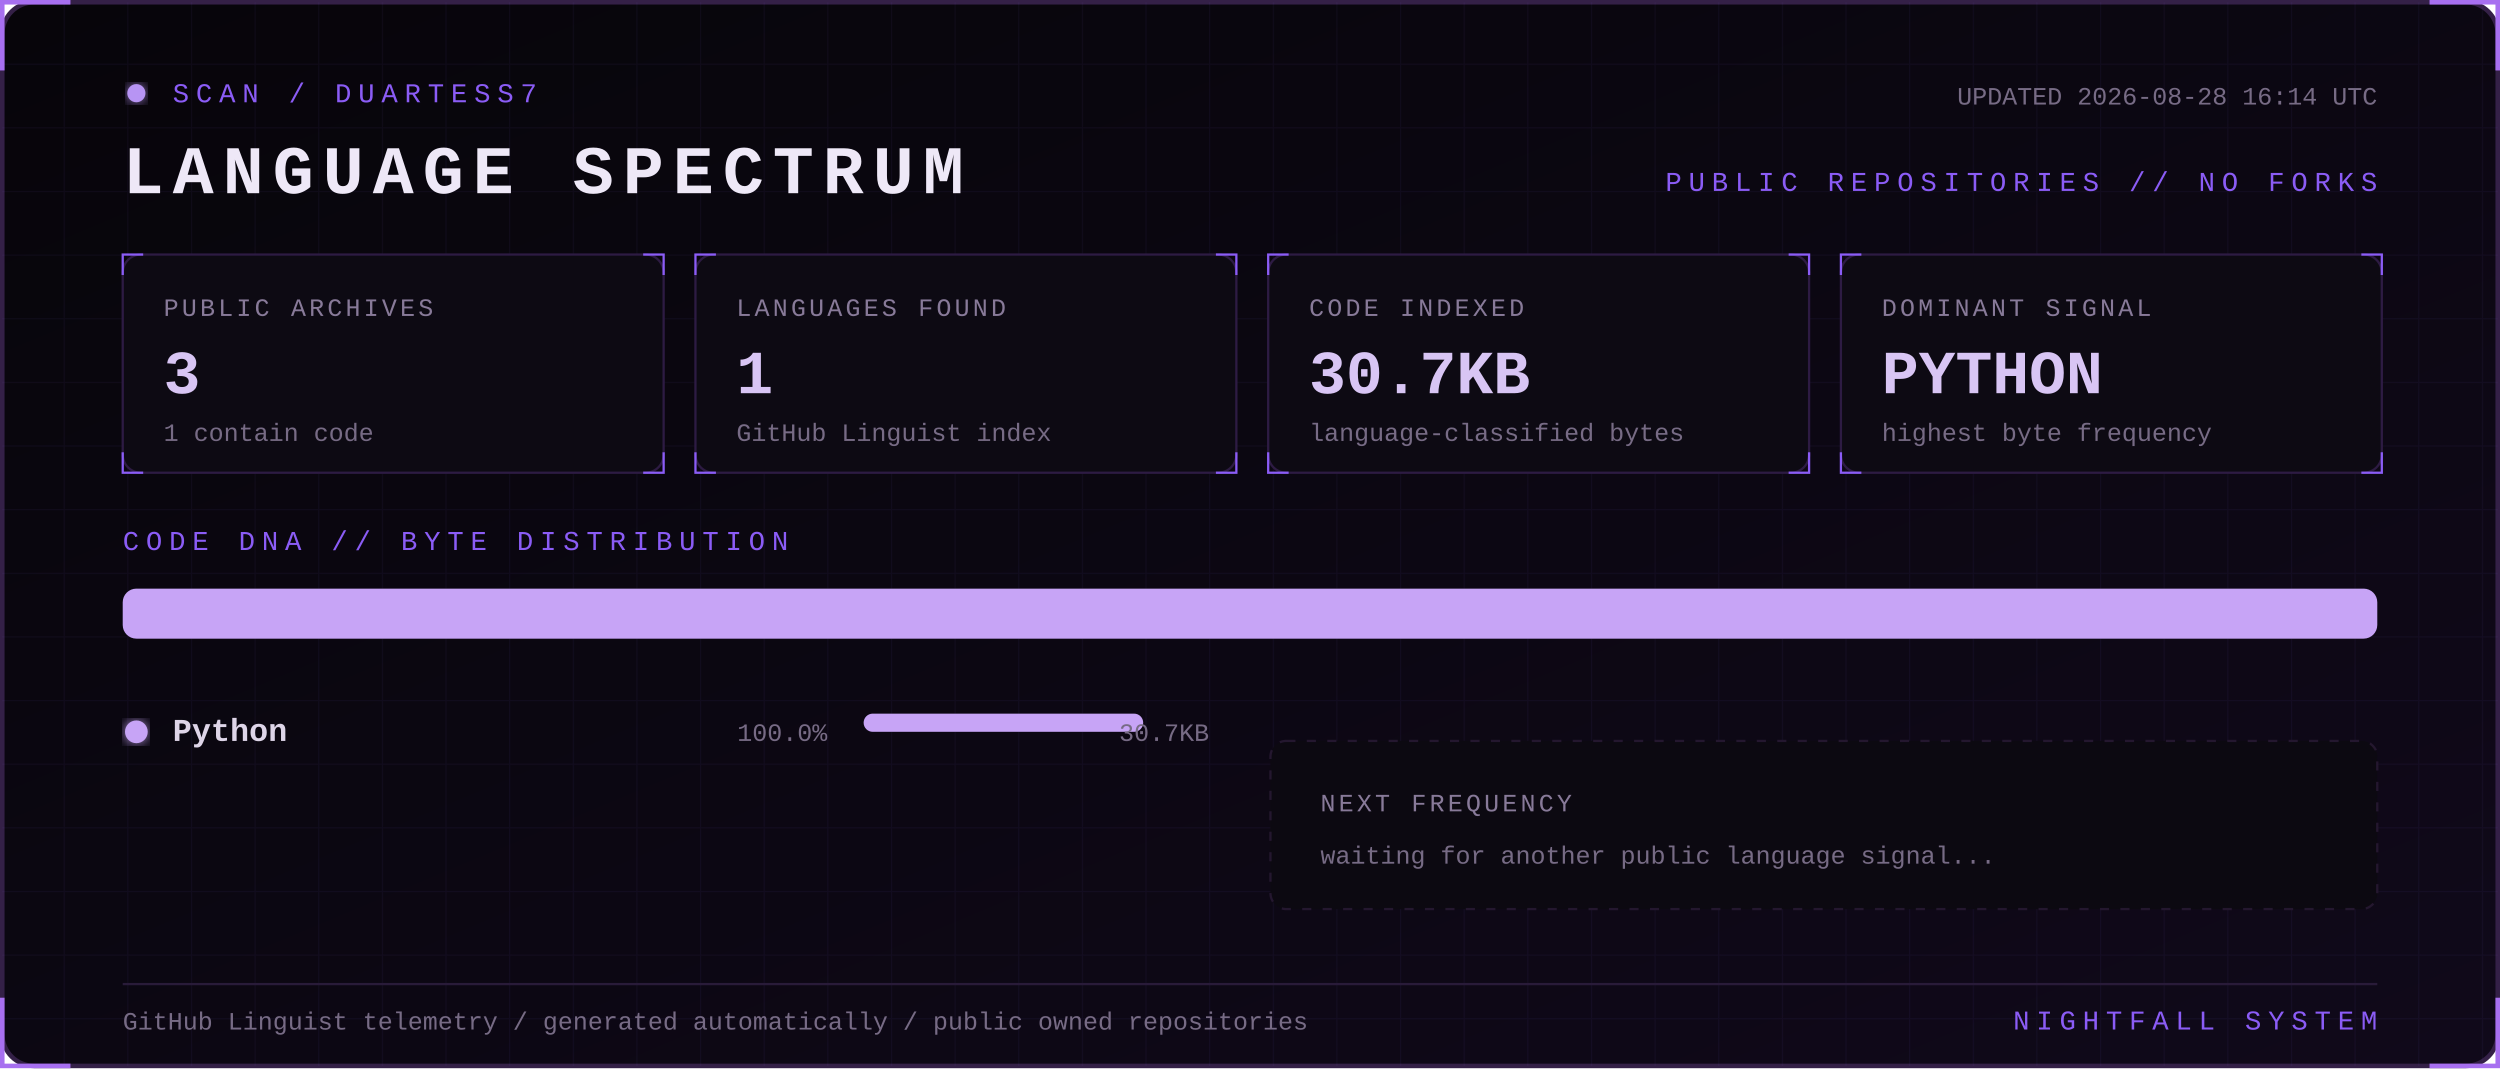
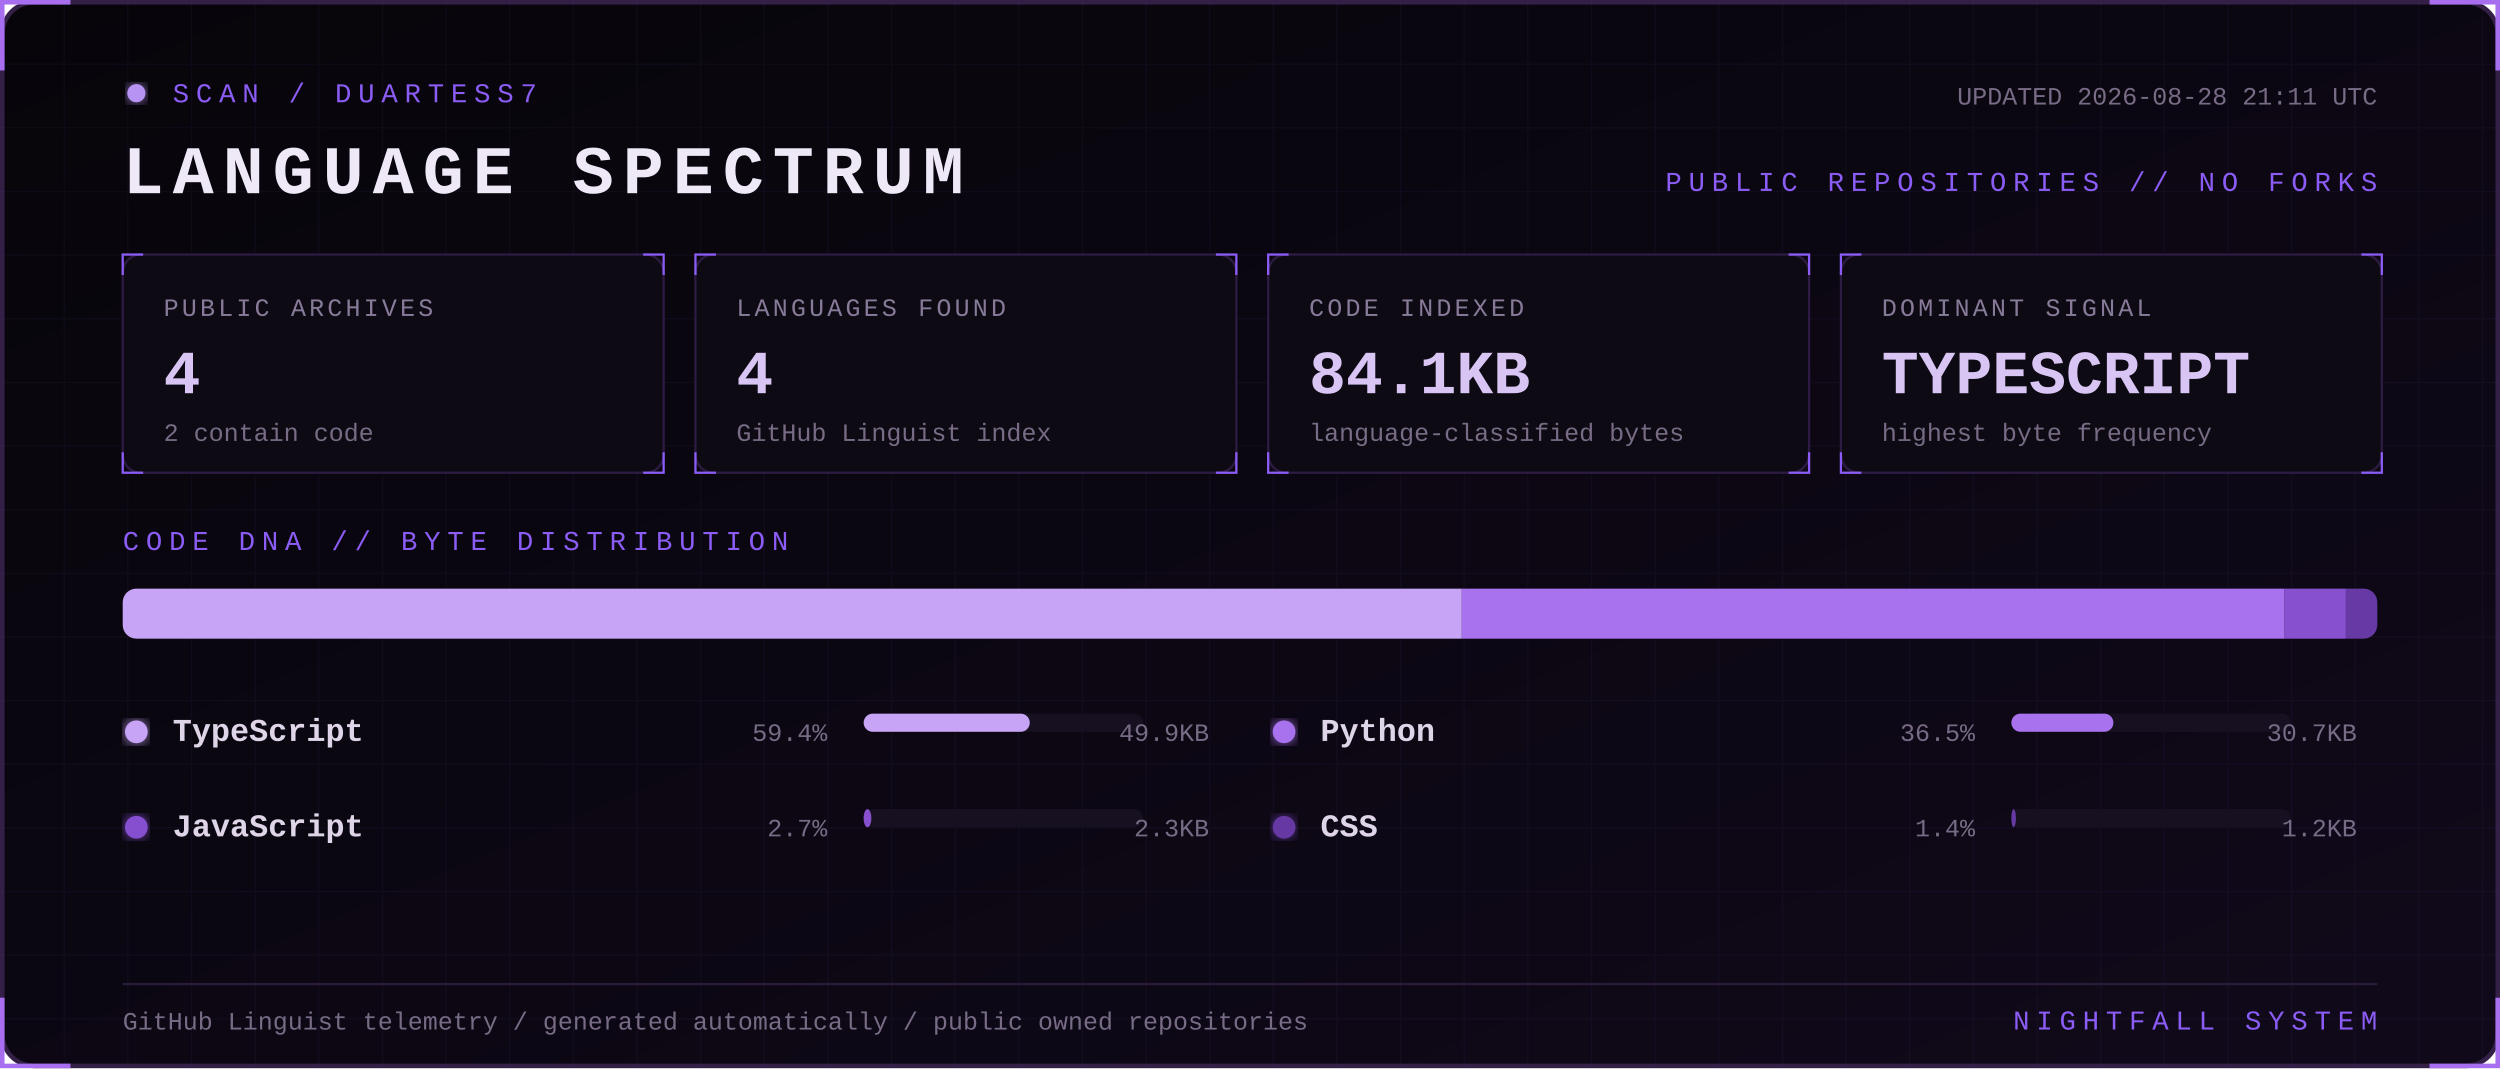
<svg xmlns="http://www.w3.org/2000/svg" width="1100" height="470" viewBox="0 0 1100 470" role="img" aria-labelledby="title desc">
  <defs>
    <linearGradient id="bg" x1="0" y1="0" x2="1" y2="1">
      <stop stop-color="#07050a" />
      <stop offset="1" stop-color="#10091a" />
    </linearGradient>
    <filter id="glow">
      <feGaussianBlur stdDeviation="3" result="b" />
      <feMerge>
        <feMergeNode in="b" />
        <feMergeNode in="SourceGraphic" />
      </feMerge>
    </filter>
    <pattern id="grid" width="28" height="28" patternUnits="userSpaceOnUse">
      <path d="M28 0H0V28" fill="none" stroke="#8b5cf6" stroke-opacity=".055" />
    </pattern>
    <style>
      text { font-family: Consolas, 'Courier New', monospace; }
      .kicker { fill:#8b5cf6; font-size:12px; letter-spacing:3px; }
      .title { fill:#eee8f7; font-size:30px; font-weight:700; letter-spacing:4px; }
      .label { fill:#887a99; font-size:11px; letter-spacing:1.4px; }
      .value { fill:#d8c5f4; font-size:27px; font-weight:700; }
      .detail,.pct { fill:#776b85; font-size:11px; }
      .lang { fill:#ded5e8; font-size:14px; font-weight:700; }
      .blink { animation:blink 1.6s step-end infinite; }
      @keyframes blink { 50% { opacity:.25 } }
    </style>
  </defs>
  <rect x="1" y="1" width="1098" height="468" rx="14" fill="url(#bg)" stroke="#342047" stroke-width="2" />
  <rect x="1" y="1" width="1098" height="468" rx="14" fill="url(#grid)" />
  <path d="M31 1H1v30 M1069 1h30v30 M1099 439v30h-30 M31 469H1v-30" stroke="#a76ff0" stroke-width="2" fill="none" />
  <g transform="translate(54 36)">
    <circle cx="6" cy="5" r="4" fill="#b794f4" filter="url(#glow)" class="blink" />
    <text x="22" y="9" class="kicker">SCAN / DUARTESS7</text>
    <text y="49" class="title">LANGUAGE SPECTRUM</text>
-     <text x="992" y="10" text-anchor="end" class="detail">UPDATED 2026-08-28 16:14 UTC</text>
+     <text x="992" y="10" text-anchor="end" class="detail">UPDATED 2026-08-28 21:11 UTC</text>
    <text x="992" y="48" text-anchor="end" class="kicker">PUBLIC REPOSITORIES // NO FORKS</text>
  </g>
  <g transform="translate(54 112)">
    <rect width="238" height="96" rx="8" fill="#0d0a13" stroke="#2d1b43" />
    <path d="M0 9V0h9 M229 0h9v9 M238 87v9h-9 M9 96H0v-9" stroke="#8b5cf6" fill="none" />
    <text x="18" y="27" class="label">PUBLIC ARCHIVES</text>
-     <text x="18" y="61" class="value">3</text>
-     <text x="18" y="82" class="detail">1 contain code</text>
+     <text x="18" y="61" class="value">4</text>
+     <text x="18" y="82" class="detail">2 contain code</text>
  </g>
  <g transform="translate(306 112)">
    <rect width="238" height="96" rx="8" fill="#0d0a13" stroke="#2d1b43" />
    <path d="M0 9V0h9 M229 0h9v9 M238 87v9h-9 M9 96H0v-9" stroke="#8b5cf6" fill="none" />
    <text x="18" y="27" class="label">LANGUAGES FOUND</text>
-     <text x="18" y="61" class="value">1</text>
+     <text x="18" y="61" class="value">4</text>
    <text x="18" y="82" class="detail">GitHub Linguist index</text>
  </g>
  <g transform="translate(558 112)">
    <rect width="238" height="96" rx="8" fill="#0d0a13" stroke="#2d1b43" />
    <path d="M0 9V0h9 M229 0h9v9 M238 87v9h-9 M9 96H0v-9" stroke="#8b5cf6" fill="none" />
    <text x="18" y="27" class="label">CODE INDEXED</text>
-     <text x="18" y="61" class="value">30.7KB</text>
+     <text x="18" y="61" class="value">84.1KB</text>
    <text x="18" y="82" class="detail">language-classified bytes</text>
  </g>
  <g transform="translate(810 112)">
    <rect width="238" height="96" rx="8" fill="#0d0a13" stroke="#2d1b43" />
    <path d="M0 9V0h9 M229 0h9v9 M238 87v9h-9 M9 96H0v-9" stroke="#8b5cf6" fill="none" />
    <text x="18" y="27" class="label">DOMINANT SIGNAL</text>
-     <text x="18" y="61" class="value">PYTHON</text>
+     <text x="18" y="61" class="value">TYPESCRIPT</text>
    <text x="18" y="82" class="detail">highest byte frequency</text>
  </g>
  <text x="54" y="242" class="kicker">CODE DNA // BYTE DISTRIBUTION</text>
  <rect x="54" y="259" width="992" height="22" rx="6" fill="#171020" />
  <clipPath id="bar">
    <rect x="54" y="259" width="992" height="22" rx="6" />
  </clipPath>
  <g clip-path="url(#bar)">
-     <rect x="54.0" y="259" width="992.0" height="22" fill="#c7a4f6" />
+     <rect x="54.0" y="259" width="589.2" height="22" fill="#c7a4f6" />
+     <rect x="643.2" y="259" width="362.0" height="22" fill="#a871ed" />
+     <rect x="1005.1" y="259" width="27.1" height="22" fill="#8650cf" />
+     <rect x="1032.2" y="259" width="13.8" height="22" fill="#6639a4" />
  </g>
  <g transform="translate(54 326)">
    <circle cx="6" cy="-4" r="5" fill="#c7a4f6" filter="url(#glow)" />
+     <text x="22" class="lang">TypeScript</text>
+     <text x="310" text-anchor="end" class="pct">59.4%</text>
+     <rect x="326" y="-12" width="123" height="8" rx="4" fill="#171020" />
+     <rect x="326" y="-12" width="73.1" height="8" rx="4" fill="#c7a4f6" />
+     <text x="478" text-anchor="end" class="detail">49.9KB</text>
+   </g>
+   <g transform="translate(559 326)">
+     <circle cx="6" cy="-4" r="5" fill="#a871ed" filter="url(#glow)" />
    <text x="22" class="lang">Python</text>
-     <text x="310" text-anchor="end" class="pct">100.0%</text>
+     <text x="310" text-anchor="end" class="pct">36.5%</text>
    <rect x="326" y="-12" width="123" height="8" rx="4" fill="#171020" />
-     <rect x="326" y="-12" width="123.0" height="8" rx="4" fill="#c7a4f6" />
+     <rect x="326" y="-12" width="44.9" height="8" rx="4" fill="#a871ed" />
    <text x="478" text-anchor="end" class="detail">30.7KB</text>
  </g>
-   <g transform="translate(559 326)">
-     <rect width="487" height="74" rx="7" fill="#0c0911" stroke="#24172f" stroke-dasharray="4 5" />
-     <text x="22" y="31" class="label">NEXT FREQUENCY</text>
-     <text x="22" y="54" class="detail">waiting for another public language signal...</text>
+   <g transform="translate(54 368)">
+     <circle cx="6" cy="-4" r="5" fill="#8650cf" filter="url(#glow)" />
+     <text x="22" class="lang">JavaScript</text>
+     <text x="310" text-anchor="end" class="pct">2.7%</text>
+     <rect x="326" y="-12" width="123" height="8" rx="4" fill="#171020" />
+     <rect x="326" y="-12" width="3.4" height="8" rx="4" fill="#8650cf" />
+     <text x="478" text-anchor="end" class="detail">2.3KB</text>
+   </g>
+   <g transform="translate(559 368)">
+     <circle cx="6" cy="-4" r="5" fill="#6639a4" filter="url(#glow)" />
+     <text x="22" class="lang">CSS</text>
+     <text x="310" text-anchor="end" class="pct">1.4%</text>
+     <rect x="326" y="-12" width="123" height="8" rx="4" fill="#171020" />
+     <rect x="326" y="-12" width="2.0" height="8" rx="4" fill="#6639a4" />
+     <text x="478" text-anchor="end" class="detail">1.2KB</text>
  </g>
  <path d="M54 433H1046" stroke="#291b39" />
  <text x="54" y="453" class="detail">GitHub Linguist telemetry / generated automatically / public owned repositories</text>
  <text x="1046" y="453" text-anchor="end" class="kicker">NIGHTFALL SYSTEM</text>
</svg>
